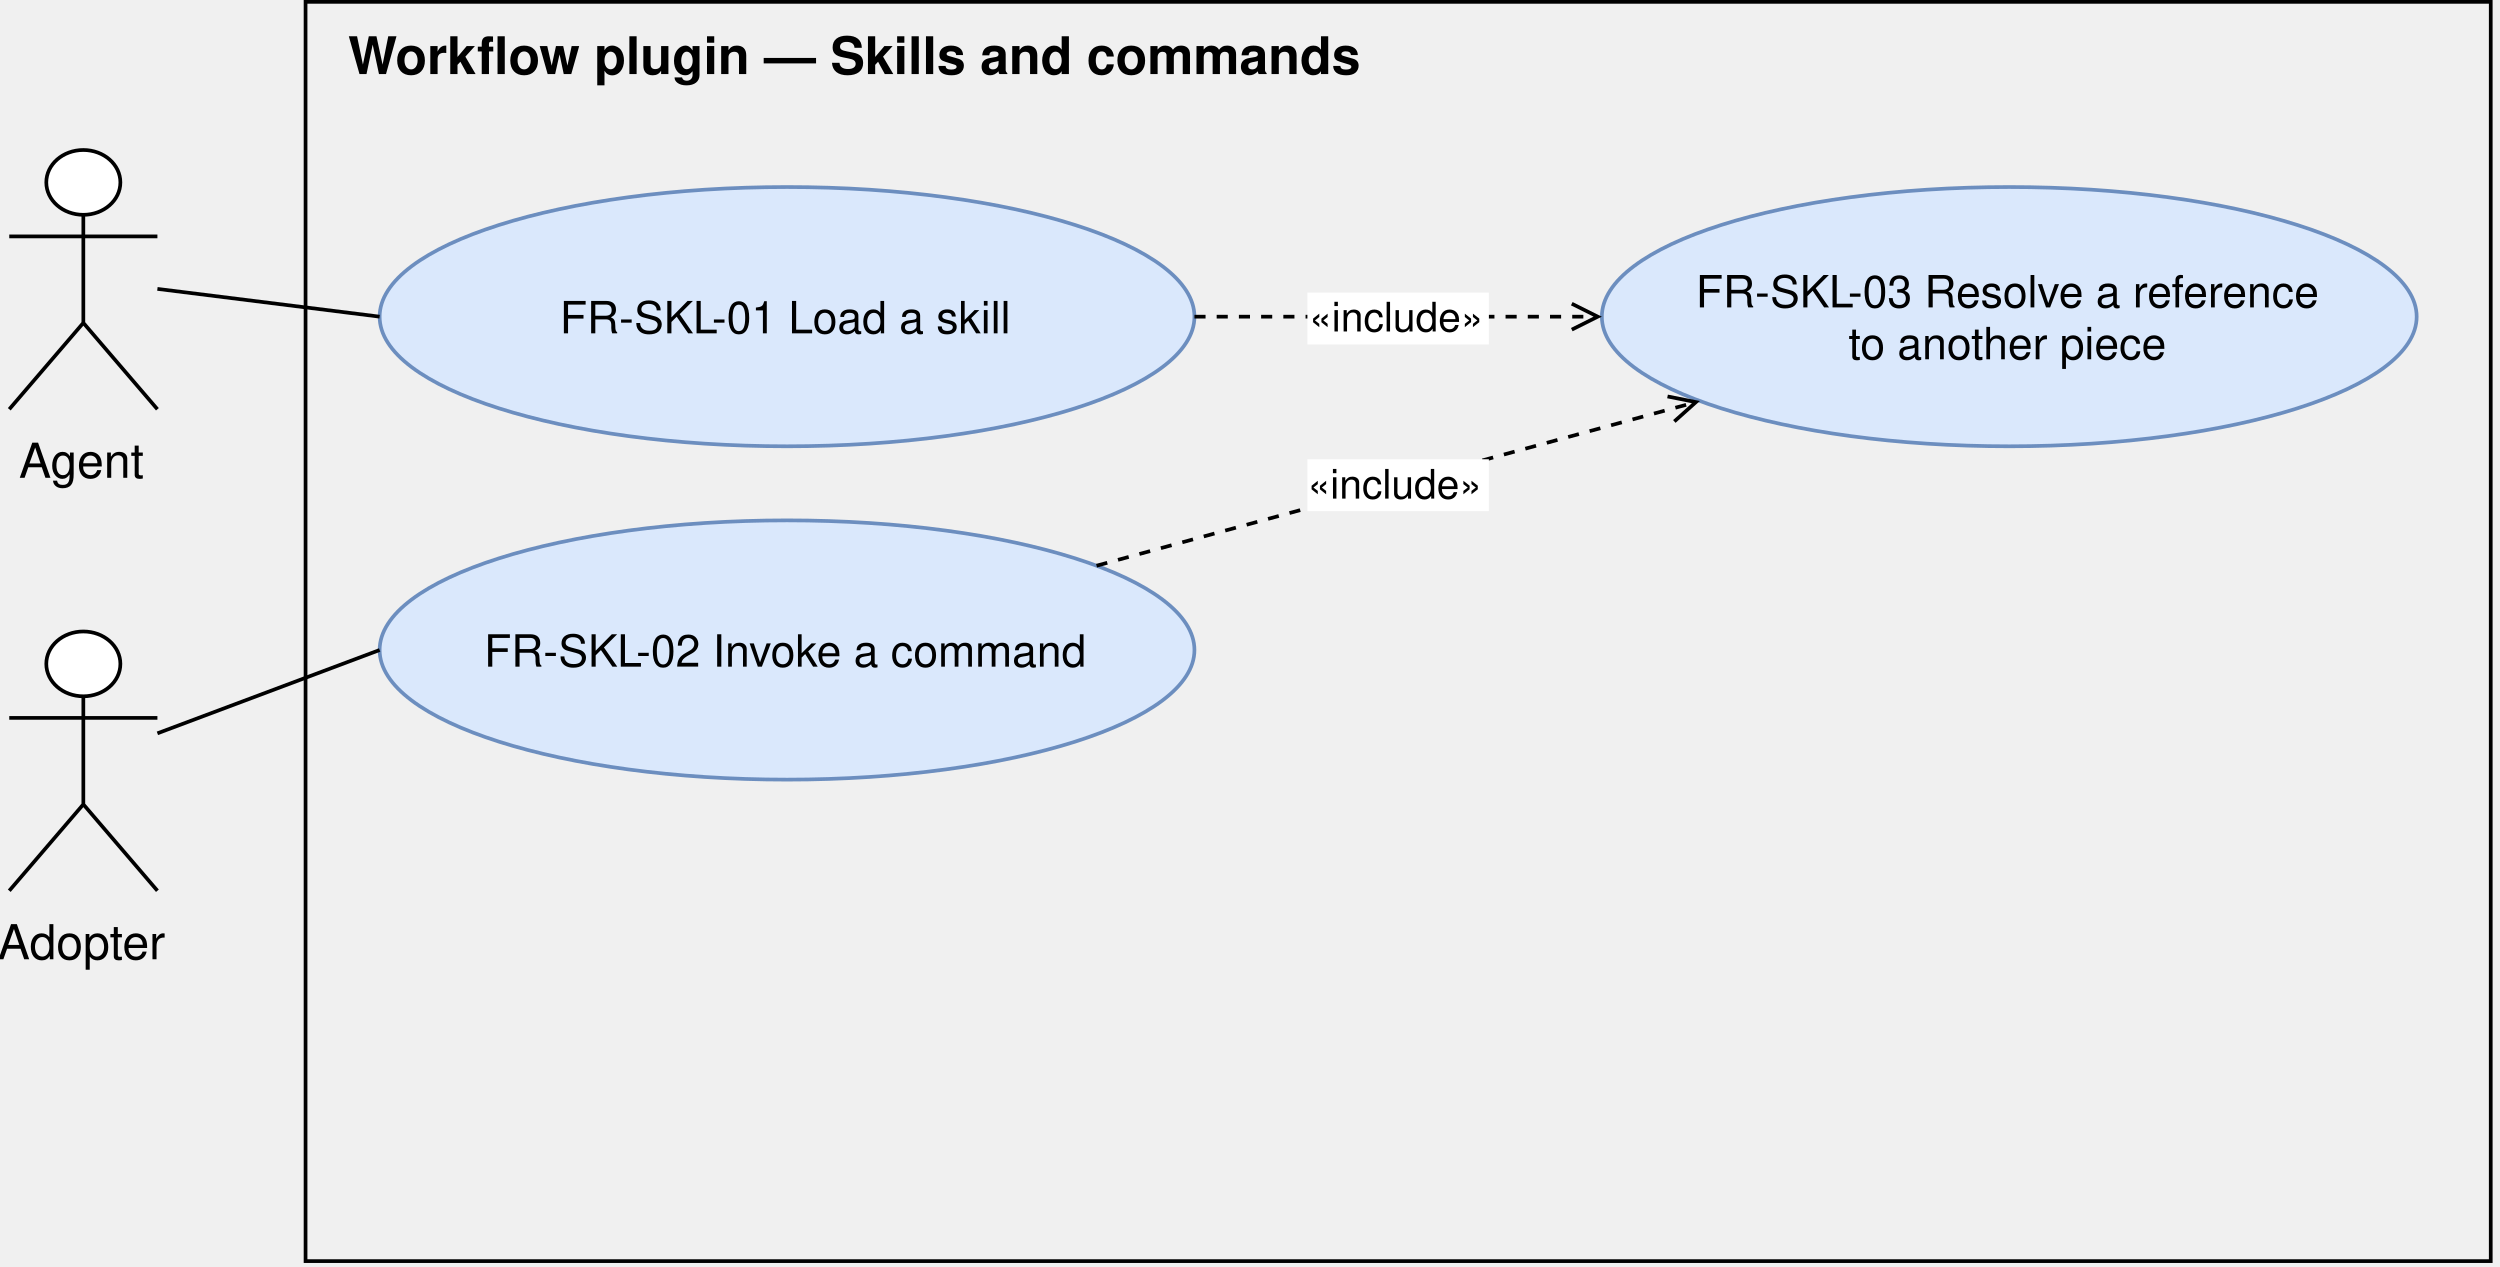
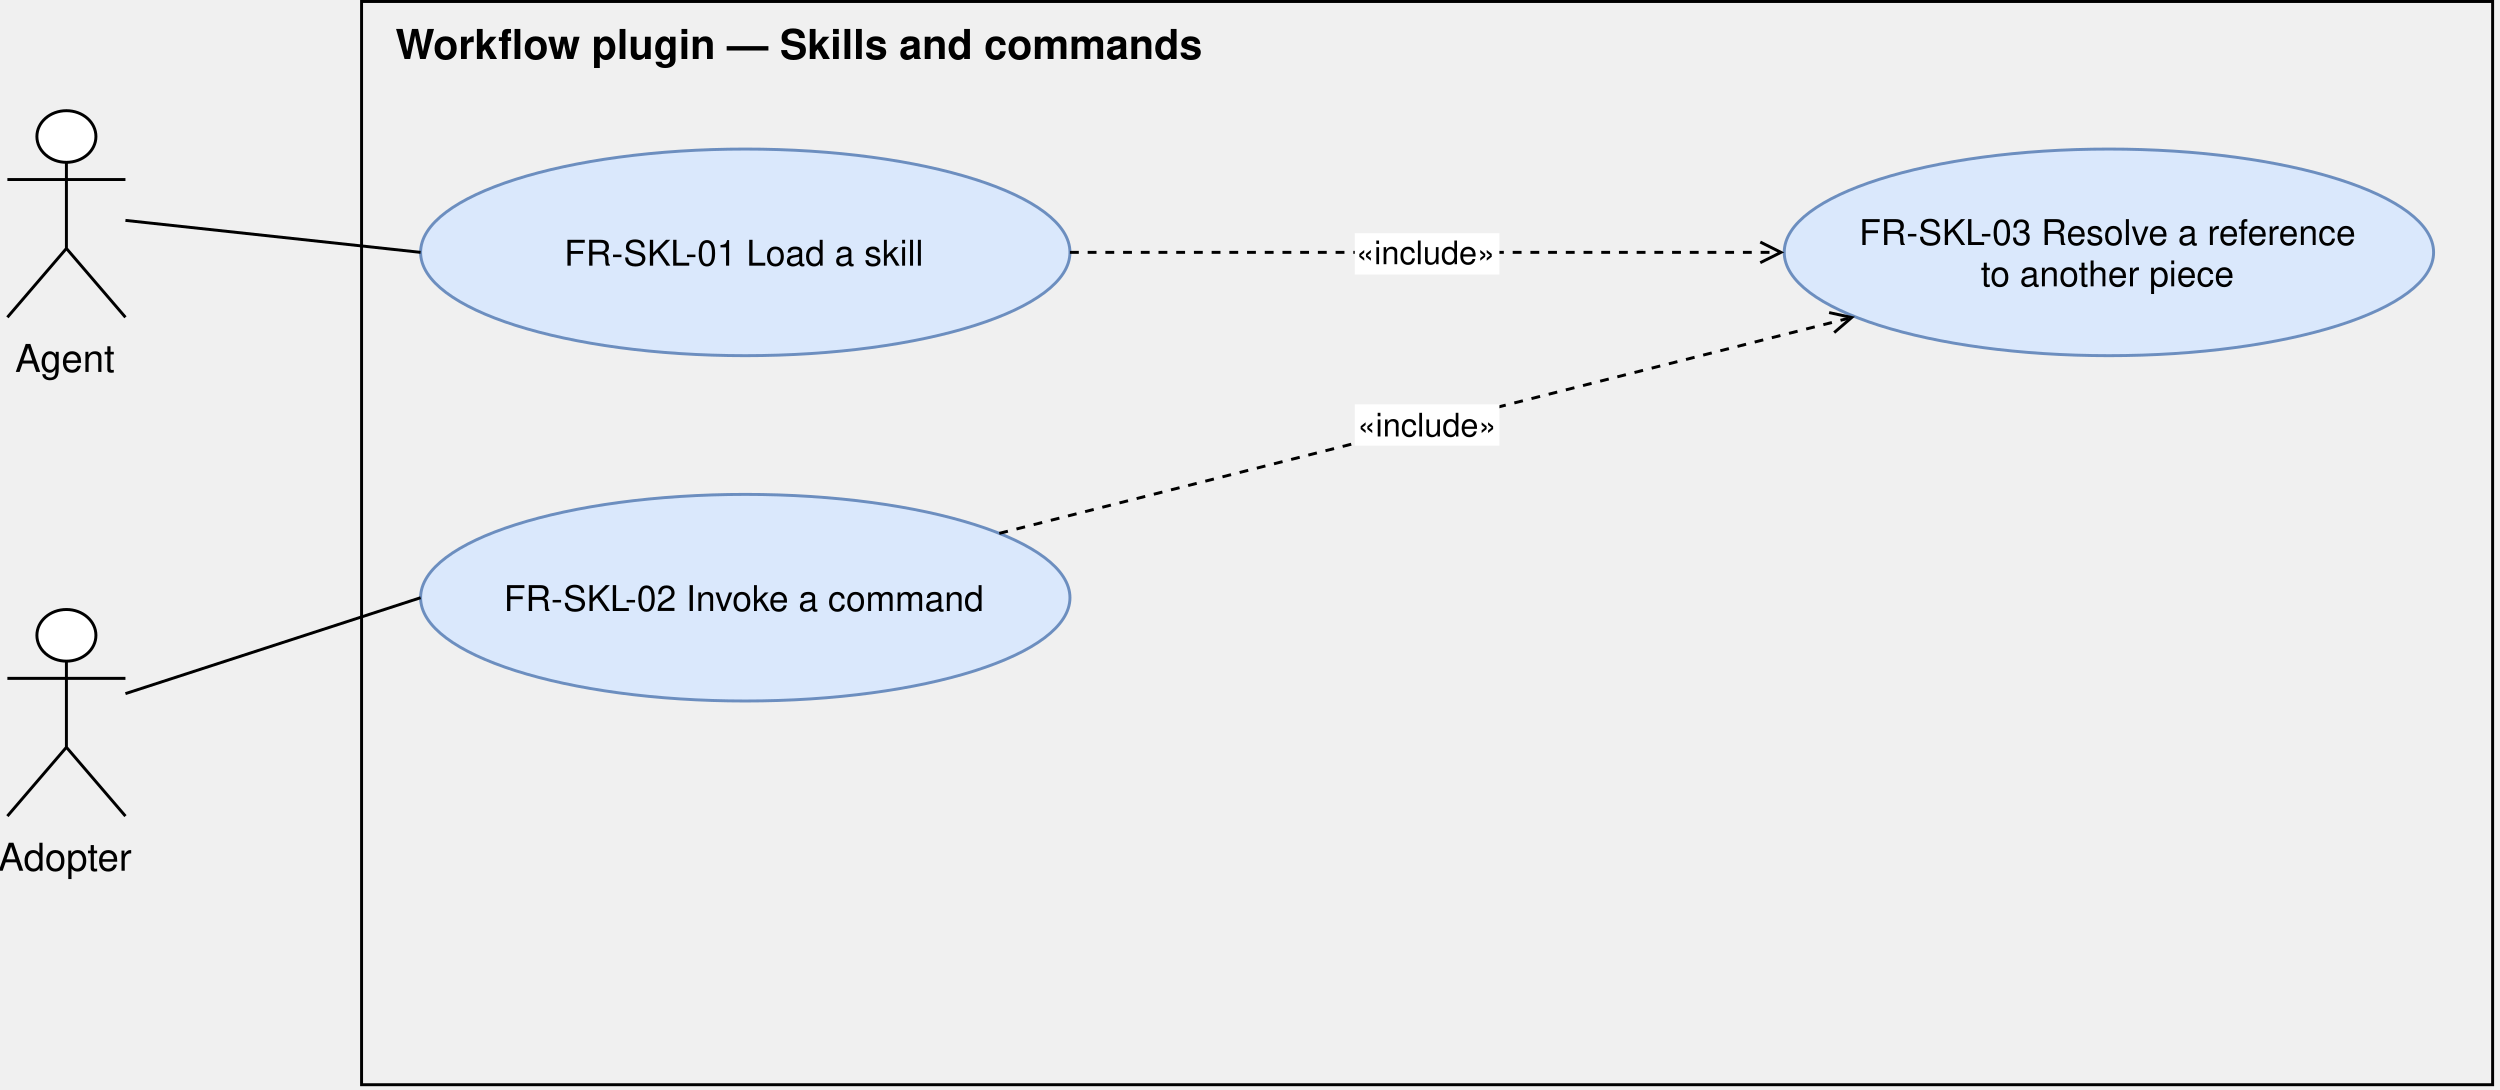
- <svg xmlns="http://www.w3.org/2000/svg" style="background: transparent; background-color: transparent; color-scheme: light;" version="1.1" width="675px" height="342px" viewBox="0 0 675 342" content="&lt;mxfile host=&quot;Electron&quot;&gt;&#10;  &lt;diagram name=&quot;Page-1&quot; id=&quot;0&quot;&gt;&#10;    &lt;mxGraphModel dx=&quot;-389&quot; dy=&quot;-117&quot; grid=&quot;0&quot; gridSize=&quot;10&quot; guides=&quot;1&quot; tooltips=&quot;1&quot; connect=&quot;1&quot; arrows=&quot;1&quot; fold=&quot;0&quot; page=&quot;0&quot; pageScale=&quot;1&quot; pageWidth=&quot;850&quot; pageHeight=&quot;1100&quot; background=&quot;#ffffff&quot; math=&quot;0&quot; shadow=&quot;0&quot;&gt;&#10;      &lt;root&gt;&#10;        &lt;mxCell id=&quot;0&quot; /&gt;&#10;        &lt;mxCell id=&quot;1&quot; parent=&quot;0&quot; /&gt;&#10;        &lt;mxCell id=&quot;c2&quot; parent=&quot;1&quot; style=&quot;rounded=0;fillColor=none;verticalAlign=top;align=left;spacingLeft=10;fontStyle=1;fontSize=14;html=0;&quot; value=&quot;Workflow plugin — Skills and commands&quot; vertex=&quot;1&quot;&gt;&#10;          &lt;mxGeometry height=&quot;340&quot; width=&quot;590&quot; x=&quot;110&quot; y=&quot;20&quot; as=&quot;geometry&quot; /&gt;&#10;        &lt;/mxCell&gt;&#10;        &lt;mxCell id=&quot;c3&quot; parent=&quot;1&quot; style=&quot;ellipse;fontSize=12;fillColor=#dae8fc;strokeColor=#6c8ebf;html=0;&quot; value=&quot;FR-SKL-01 Load a skill&quot; vertex=&quot;1&quot;&gt;&#10;          &lt;mxGeometry height=&quot;70&quot; width=&quot;220&quot; x=&quot;130&quot; y=&quot;70&quot; as=&quot;geometry&quot; /&gt;&#10;        &lt;/mxCell&gt;&#10;        &lt;mxCell id=&quot;c4&quot; parent=&quot;1&quot; style=&quot;ellipse;fontSize=12;fillColor=#dae8fc;strokeColor=#6c8ebf;html=0;&quot; value=&quot;FR-SKL-02 Invoke a command&quot; vertex=&quot;1&quot;&gt;&#10;          &lt;mxGeometry height=&quot;70&quot; width=&quot;220&quot; x=&quot;130&quot; y=&quot;160&quot; as=&quot;geometry&quot; /&gt;&#10;        &lt;/mxCell&gt;&#10;        &lt;mxCell id=&quot;c5&quot; parent=&quot;1&quot; style=&quot;ellipse;fontSize=12;fillColor=#dae8fc;strokeColor=#6c8ebf;html=0;&quot; value=&quot;FR-SKL-03 Resolve a reference&amp;#xa;to another piece&quot; vertex=&quot;1&quot;&gt;&#10;          &lt;mxGeometry height=&quot;70&quot; width=&quot;220&quot; x=&quot;460&quot; y=&quot;70&quot; as=&quot;geometry&quot; /&gt;&#10;        &lt;/mxCell&gt;&#10;        &lt;mxCell id=&quot;c6&quot; parent=&quot;1&quot; style=&quot;shape=umlActor;verticalLabelPosition=bottom;verticalAlign=top;fontSize=13;html=0;&quot; value=&quot;Agent&quot; vertex=&quot;1&quot;&gt;&#10;          &lt;mxGeometry height=&quot;70&quot; width=&quot;40&quot; x=&quot;30&quot; y=&quot;60&quot; as=&quot;geometry&quot; /&gt;&#10;        &lt;/mxCell&gt;&#10;        &lt;mxCell id=&quot;c7&quot; edge=&quot;1&quot; parent=&quot;1&quot; source=&quot;c6&quot; style=&quot;endArrow=none;entryX=0;entryY=0.5;html=0;fontSize=11;labelBackgroundColor=#ffffff;&quot; target=&quot;c3&quot; value=&quot;&quot;&gt;&#10;          &lt;mxGeometry relative=&quot;1&quot; as=&quot;geometry&quot; /&gt;&#10;        &lt;/mxCell&gt;&#10;        &lt;mxCell id=&quot;c8&quot; parent=&quot;1&quot; style=&quot;shape=umlActor;verticalLabelPosition=bottom;verticalAlign=top;fontSize=13;html=0;&quot; value=&quot;Adopter&quot; vertex=&quot;1&quot;&gt;&#10;          &lt;mxGeometry height=&quot;70&quot; width=&quot;40&quot; x=&quot;30&quot; y=&quot;190&quot; as=&quot;geometry&quot; /&gt;&#10;        &lt;/mxCell&gt;&#10;        &lt;mxCell id=&quot;c9&quot; edge=&quot;1&quot; parent=&quot;1&quot; source=&quot;c8&quot; style=&quot;endArrow=none;entryX=0;entryY=0.5;html=0;fontSize=11;labelBackgroundColor=#ffffff;&quot; target=&quot;c4&quot; value=&quot;&quot;&gt;&#10;          &lt;mxGeometry relative=&quot;1&quot; as=&quot;geometry&quot; /&gt;&#10;        &lt;/mxCell&gt;&#10;        &lt;mxCell id=&quot;c10&quot; edge=&quot;1&quot; parent=&quot;1&quot; source=&quot;c3&quot; style=&quot;dashed=1;endArrow=open;endFill=0;html=0;fontSize=11;labelBackgroundColor=#ffffff;&quot; target=&quot;c5&quot; value=&quot;«include»&quot;&gt;&#10;          &lt;mxGeometry relative=&quot;1&quot; as=&quot;geometry&quot; /&gt;&#10;        &lt;/mxCell&gt;&#10;        &lt;mxCell id=&quot;c11&quot; edge=&quot;1&quot; parent=&quot;1&quot; source=&quot;c4&quot; style=&quot;dashed=1;endArrow=open;endFill=0;html=0;fontSize=11;labelBackgroundColor=#ffffff;&quot; target=&quot;c5&quot; value=&quot;«include»&quot;&gt;&#10;          &lt;mxGeometry relative=&quot;1&quot; as=&quot;geometry&quot; /&gt;&#10;        &lt;/mxCell&gt;&#10;      &lt;/root&gt;&#10;    &lt;/mxGraphModel&gt;&#10;  &lt;/diagram&gt;&#10;&lt;/mxfile&gt;&#10;">
+ <svg xmlns="http://www.w3.org/2000/svg" style="background: transparent; background-color: transparent; color-scheme: light;" version="1.1" width="847px" height="369px" viewBox="0 0 847 369" content="&lt;mxfile host=&quot;Electron&quot;&gt;&#10;  &lt;diagram name=&quot;Page-1&quot; id=&quot;0&quot;&gt;&#10;    &lt;mxGraphModel dx=&quot;-487&quot; dy=&quot;-145&quot; grid=&quot;0&quot; gridSize=&quot;10&quot; guides=&quot;1&quot; tooltips=&quot;1&quot; connect=&quot;1&quot; arrows=&quot;1&quot; fold=&quot;0&quot; page=&quot;0&quot; pageScale=&quot;1&quot; pageWidth=&quot;850&quot; pageHeight=&quot;1100&quot; background=&quot;#ffffff&quot; math=&quot;0&quot; shadow=&quot;0&quot;&gt;&#10;      &lt;root&gt;&#10;        &lt;mxCell id=&quot;0&quot; /&gt;&#10;        &lt;mxCell id=&quot;1&quot; parent=&quot;0&quot; /&gt;&#10;        &lt;mxCell id=&quot;c2&quot; parent=&quot;1&quot; style=&quot;rounded=0;fillColor=none;verticalAlign=top;align=left;spacingLeft=10;fontStyle=1;fontSize=14;html=0;&quot; value=&quot;Workflow plugin — Skills and commands&quot; vertex=&quot;1&quot;&gt;&#10;          &lt;mxGeometry height=&quot;367&quot; width=&quot;722&quot; x=&quot;162&quot; y=&quot;41&quot; as=&quot;geometry&quot; /&gt;&#10;        &lt;/mxCell&gt;&#10;        &lt;mxCell id=&quot;c3&quot; parent=&quot;1&quot; style=&quot;ellipse;fontSize=12;fillColor=#dae8fc;strokeColor=#6c8ebf;html=0;&quot; value=&quot;FR-SKL-01 Load a skill&quot; vertex=&quot;1&quot;&gt;&#10;          &lt;mxGeometry height=&quot;70&quot; width=&quot;220&quot; x=&quot;182&quot; y=&quot;91&quot; as=&quot;geometry&quot; /&gt;&#10;        &lt;/mxCell&gt;&#10;        &lt;mxCell id=&quot;c4&quot; parent=&quot;1&quot; style=&quot;ellipse;fontSize=12;fillColor=#dae8fc;strokeColor=#6c8ebf;html=0;&quot; value=&quot;FR-SKL-02 Invoke a command&quot; vertex=&quot;1&quot;&gt;&#10;          &lt;mxGeometry height=&quot;70&quot; width=&quot;220&quot; x=&quot;182&quot; y=&quot;208&quot; as=&quot;geometry&quot; /&gt;&#10;        &lt;/mxCell&gt;&#10;        &lt;mxCell id=&quot;c5&quot; parent=&quot;1&quot; style=&quot;ellipse;fontSize=12;fillColor=#dae8fc;strokeColor=#6c8ebf;html=0;&quot; value=&quot;FR-SKL-03 Resolve a reference&amp;#xa;to another piece&quot; vertex=&quot;1&quot;&gt;&#10;          &lt;mxGeometry height=&quot;70&quot; width=&quot;220&quot; x=&quot;644&quot; y=&quot;91&quot; as=&quot;geometry&quot; /&gt;&#10;        &lt;/mxCell&gt;&#10;        &lt;mxCell id=&quot;c6&quot; parent=&quot;1&quot; style=&quot;shape=umlActor;verticalLabelPosition=bottom;verticalAlign=top;fontSize=13;html=0;&quot; value=&quot;Agent&quot; vertex=&quot;1&quot;&gt;&#10;          &lt;mxGeometry height=&quot;70&quot; width=&quot;40&quot; x=&quot;42&quot; y=&quot;78&quot; as=&quot;geometry&quot; /&gt;&#10;        &lt;/mxCell&gt;&#10;        &lt;mxCell id=&quot;c7&quot; edge=&quot;1&quot; parent=&quot;1&quot; source=&quot;c6&quot; style=&quot;endArrow=none;entryX=0;entryY=0.5;html=0;fontSize=11;labelBackgroundColor=#ffffff;&quot; target=&quot;c3&quot; value=&quot;&quot;&gt;&#10;          &lt;mxGeometry relative=&quot;1&quot; as=&quot;geometry&quot; /&gt;&#10;        &lt;/mxCell&gt;&#10;        &lt;mxCell id=&quot;c8&quot; parent=&quot;1&quot; style=&quot;shape=umlActor;verticalLabelPosition=bottom;verticalAlign=top;fontSize=13;html=0;&quot; value=&quot;Adopter&quot; vertex=&quot;1&quot;&gt;&#10;          &lt;mxGeometry height=&quot;70&quot; width=&quot;40&quot; x=&quot;42&quot; y=&quot;247&quot; as=&quot;geometry&quot; /&gt;&#10;        &lt;/mxCell&gt;&#10;        &lt;mxCell id=&quot;c9&quot; edge=&quot;1&quot; parent=&quot;1&quot; source=&quot;c8&quot; style=&quot;endArrow=none;entryX=0;entryY=0.5;html=0;fontSize=11;labelBackgroundColor=#ffffff;&quot; target=&quot;c4&quot; value=&quot;&quot;&gt;&#10;          &lt;mxGeometry relative=&quot;1&quot; as=&quot;geometry&quot; /&gt;&#10;        &lt;/mxCell&gt;&#10;        &lt;mxCell id=&quot;c10&quot; edge=&quot;1&quot; parent=&quot;1&quot; source=&quot;c3&quot; style=&quot;dashed=1;endArrow=open;endFill=0;html=0;fontSize=11;labelBackgroundColor=#ffffff;&quot; target=&quot;c5&quot; value=&quot;«include»&quot;&gt;&#10;          &lt;mxGeometry relative=&quot;1&quot; as=&quot;geometry&quot; /&gt;&#10;        &lt;/mxCell&gt;&#10;        &lt;mxCell id=&quot;c11&quot; edge=&quot;1&quot; parent=&quot;1&quot; source=&quot;c4&quot; style=&quot;dashed=1;endArrow=open;endFill=0;html=0;fontSize=11;labelBackgroundColor=#ffffff;&quot; target=&quot;c5&quot; value=&quot;«include»&quot;&gt;&#10;          &lt;mxGeometry relative=&quot;1&quot; as=&quot;geometry&quot; /&gt;&#10;        &lt;/mxCell&gt;&#10;      &lt;/root&gt;&#10;    &lt;/mxGraphModel&gt;&#10;  &lt;/diagram&gt;&#10;&lt;/mxfile&gt;&#10;">
  <defs />
  <g>
    <g data-cell-id="0">
      <g data-cell-id="1">
        <g data-cell-id="c2">
          <g transform="translate(0.5,0.5)">
-             <rect x="82" y="0" width="590" height="340" fill="none" stroke="#000000" pointer-events="all" style="stroke: light-dark(rgb(0, 0, 0), rgb(255, 255, 255));" />
+             <rect x="122" y="0" width="722" height="367" fill="none" stroke="#000000" pointer-events="all" style="stroke: light-dark(rgb(0, 0, 0), rgb(255, 255, 255));" />
          </g>
          <g>
            <g fill="#000000" font-family="Helvetica" font-weight="bold" text-anchor="start" font-size="14px" style="fill: light-dark(rgb(0, 0, 0), rgb(255, 255, 255));">
-               <text x="94" y="20">Workflow plugin — Skills and commands</text>
+               <text x="134" y="20">Workflow plugin — Skills and commands</text>
            </g>
          </g>
        </g>
        <g data-cell-id="c3">
          <g transform="translate(0.5,0.5)">
-             <ellipse cx="212" cy="85" rx="110" ry="35" fill="#dae8fc" stroke="#6c8ebf" pointer-events="all" style="fill: light-dark(rgb(218, 232, 252), rgb(29, 41, 59)); stroke: light-dark(rgb(108, 142, 191), rgb(92, 121, 163));" />
+             <ellipse cx="252" cy="85" rx="110" ry="35" fill="#dae8fc" stroke="#6c8ebf" pointer-events="all" style="fill: light-dark(rgb(218, 232, 252), rgb(29, 41, 59)); stroke: light-dark(rgb(108, 142, 191), rgb(92, 121, 163));" />
          </g>
          <g>
            <g fill="#000000" font-family="Helvetica" text-anchor="middle" font-size="12px" style="fill: light-dark(rgb(0, 0, 0), rgb(255, 255, 255));">
-               <text x="212" y="90">FR-SKL-01 Load a skill</text>
+               <text x="252" y="90">FR-SKL-01 Load a skill</text>
            </g>
          </g>
        </g>
        <g data-cell-id="c4">
          <g transform="translate(0.5,0.5)">
-             <ellipse cx="212" cy="175" rx="110" ry="35" fill="#dae8fc" stroke="#6c8ebf" pointer-events="all" style="fill: light-dark(rgb(218, 232, 252), rgb(29, 41, 59)); stroke: light-dark(rgb(108, 142, 191), rgb(92, 121, 163));" />
+             <ellipse cx="252" cy="202" rx="110" ry="35" fill="#dae8fc" stroke="#6c8ebf" pointer-events="all" style="fill: light-dark(rgb(218, 232, 252), rgb(29, 41, 59)); stroke: light-dark(rgb(108, 142, 191), rgb(92, 121, 163));" />
          </g>
          <g>
            <g fill="#000000" font-family="Helvetica" text-anchor="middle" font-size="12px" style="fill: light-dark(rgb(0, 0, 0), rgb(255, 255, 255));">
-               <text x="212" y="180">FR-SKL-02 Invoke a command</text>
+               <text x="252" y="207">FR-SKL-02 Invoke a command</text>
            </g>
          </g>
        </g>
        <g data-cell-id="c5">
          <g transform="translate(0.5,0.5)">
-             <ellipse cx="542" cy="85" rx="110" ry="35" fill="#dae8fc" stroke="#6c8ebf" pointer-events="all" style="fill: light-dark(rgb(218, 232, 252), rgb(29, 41, 59)); stroke: light-dark(rgb(108, 142, 191), rgb(92, 121, 163));" />
+             <ellipse cx="714" cy="85" rx="110" ry="35" fill="#dae8fc" stroke="#6c8ebf" pointer-events="all" style="fill: light-dark(rgb(218, 232, 252), rgb(29, 41, 59)); stroke: light-dark(rgb(108, 142, 191), rgb(92, 121, 163));" />
          </g>
          <g>
            <g fill="#000000" font-family="Helvetica" text-anchor="middle" font-size="12px" style="fill: light-dark(rgb(0, 0, 0), rgb(255, 255, 255));">
-               <text x="542" y="83">FR-SKL-03 Resolve a reference</text>
-               <text x="542" y="97">to another piece</text>
+               <text x="714" y="83">FR-SKL-03 Resolve a reference</text>
+               <text x="714" y="97">to another piece</text>
            </g>
          </g>
        </g>
        <g data-cell-id="c6">
          <g transform="translate(0.5,0.5)">
-             <ellipse cx="22" cy="48.75" rx="10" ry="8.75" fill="#ffffff" stroke="#000000" pointer-events="all" style="fill: light-dark(#ffffff, var(--ge-dark-color, #121212)); stroke: light-dark(rgb(0, 0, 0), rgb(255, 255, 255));" />
-             <path d="M 22 57.5 L 22 86.67 M 22 63.33 L 2 63.33 M 22 63.33 L 42 63.33 M 22 86.67 L 2 110 M 22 86.67 L 42 110" fill="none" stroke="#000000" stroke-miterlimit="10" pointer-events="all" style="stroke: light-dark(rgb(0, 0, 0), rgb(255, 255, 255));" />
+             <ellipse cx="22" cy="45.75" rx="10" ry="8.75" fill="#ffffff" stroke="#000000" pointer-events="all" style="fill: light-dark(#ffffff, var(--ge-dark-color, #121212)); stroke: light-dark(rgb(0, 0, 0), rgb(255, 255, 255));" />
+             <path d="M 22 54.5 L 22 83.67 M 22 60.33 L 2 60.33 M 22 60.33 L 42 60.33 M 22 83.67 L 2 107 M 22 83.67 L 42 107" fill="none" stroke="#000000" stroke-miterlimit="10" pointer-events="all" style="stroke: light-dark(rgb(0, 0, 0), rgb(255, 255, 255));" />
          </g>
          <g>
            <g fill="#000000" font-family="Helvetica" text-anchor="middle" font-size="13px" style="fill: light-dark(rgb(0, 0, 0), rgb(255, 255, 255));">
-               <text x="22" y="129">Agent</text>
+               <text x="22" y="126">Agent</text>
            </g>
          </g>
        </g>
        <g data-cell-id="c7">
          <g transform="translate(0.5,0.5)">
-             <path d="M 42 77.5 L 102 85" fill="none" stroke="#000000" stroke-miterlimit="10" pointer-events="stroke" style="stroke: light-dark(rgb(0, 0, 0), rgb(255, 255, 255));" />
+             <path d="M 42 74.17 L 142 85" fill="none" stroke="#000000" stroke-miterlimit="10" pointer-events="stroke" style="stroke: light-dark(rgb(0, 0, 0), rgb(255, 255, 255));" />
          </g>
        </g>
        <g data-cell-id="c8">
          <g transform="translate(0.5,0.5)">
-             <ellipse cx="22" cy="178.75" rx="10" ry="8.75" fill="#ffffff" stroke="#000000" pointer-events="all" style="fill: light-dark(#ffffff, var(--ge-dark-color, #121212)); stroke: light-dark(rgb(0, 0, 0), rgb(255, 255, 255));" />
-             <path d="M 22 187.5 L 22 216.67 M 22 193.33 L 2 193.33 M 22 193.33 L 42 193.33 M 22 216.67 L 2 240 M 22 216.67 L 42 240" fill="none" stroke="#000000" stroke-miterlimit="10" pointer-events="all" style="stroke: light-dark(rgb(0, 0, 0), rgb(255, 255, 255));" />
+             <ellipse cx="22" cy="214.75" rx="10" ry="8.75" fill="#ffffff" stroke="#000000" pointer-events="all" style="fill: light-dark(#ffffff, var(--ge-dark-color, #121212)); stroke: light-dark(rgb(0, 0, 0), rgb(255, 255, 255));" />
+             <path d="M 22 223.5 L 22 252.67 M 22 229.33 L 2 229.33 M 22 229.33 L 42 229.33 M 22 252.67 L 2 276 M 22 252.67 L 42 276" fill="none" stroke="#000000" stroke-miterlimit="10" pointer-events="all" style="stroke: light-dark(rgb(0, 0, 0), rgb(255, 255, 255));" />
          </g>
          <g>
            <g fill="#000000" font-family="Helvetica" text-anchor="middle" font-size="13px" style="fill: light-dark(rgb(0, 0, 0), rgb(255, 255, 255));">
-               <text x="22" y="259">Adopter</text>
+               <text x="22" y="295">Adopter</text>
            </g>
          </g>
        </g>
        <g data-cell-id="c9">
          <g transform="translate(0.5,0.5)">
-             <path d="M 42 197.5 L 102 175" fill="none" stroke="#000000" stroke-miterlimit="10" pointer-events="stroke" style="stroke: light-dark(rgb(0, 0, 0), rgb(255, 255, 255));" />
+             <path d="M 42 234.5 L 142 202" fill="none" stroke="#000000" stroke-miterlimit="10" pointer-events="stroke" style="stroke: light-dark(rgb(0, 0, 0), rgb(255, 255, 255));" />
          </g>
        </g>
        <g data-cell-id="c10">
          <g transform="translate(0.5,0.5)">
-             <path d="M 322 85 L 429.76 85" fill="none" stroke="#000000" stroke-miterlimit="10" stroke-dasharray="3 3" pointer-events="stroke" style="stroke: light-dark(rgb(0, 0, 0), rgb(255, 255, 255));" />
-             <path d="M 423.88 88.5 L 430.88 85 L 423.88 81.5" fill="none" stroke="#000000" stroke-miterlimit="10" pointer-events="all" style="stroke: light-dark(rgb(0, 0, 0), rgb(255, 255, 255));" />
+             <path d="M 362 85 L 601.76 85" fill="none" stroke="#000000" stroke-miterlimit="10" stroke-dasharray="3 3" pointer-events="stroke" style="stroke: light-dark(rgb(0, 0, 0), rgb(255, 255, 255));" />
+             <path d="M 595.88 88.5 L 602.88 85 L 595.88 81.5" fill="none" stroke="#000000" stroke-miterlimit="10" pointer-events="all" style="stroke: light-dark(rgb(0, 0, 0), rgb(255, 255, 255));" />
          </g>
          <g>
            <g fill="#000000" font-family="Helvetica" text-anchor="middle" font-size="11px" style="fill: light-dark(rgb(0, 0, 0), rgb(255, 255, 255));">
-               <rect fill="#ffffff" stroke="none" x="353" y="79" width="49" height="14" stroke-width="0" style="fill: light-dark(rgb(255, 255, 255), rgb(18, 18, 18));" />
-               <text x="377" y="89.5">«include»</text>
+               <rect fill="#ffffff" stroke="none" x="459" y="79" width="49" height="14" stroke-width="0" style="fill: light-dark(rgb(255, 255, 255), rgb(18, 18, 18));" />
+               <text x="483" y="89.5">«include»</text>
            </g>
          </g>
        </g>
        <g data-cell-id="c11">
          <g transform="translate(0.5,0.5)">
-             <path d="M 295.57 152.24 L 456.32 108.37" fill="none" stroke="#000000" stroke-miterlimit="10" stroke-dasharray="3 3" pointer-events="stroke" style="stroke: light-dark(rgb(0, 0, 0), rgb(255, 255, 255));" />
-             <path d="M 451.57 113.29 L 457.4 108.07 L 449.73 106.54" fill="none" stroke="#000000" stroke-miterlimit="10" pointer-events="all" style="stroke: light-dark(rgb(0, 0, 0), rgb(255, 255, 255));" />
+             <path d="M 338.06 180.2 L 625.77 107.34" fill="none" stroke="#000000" stroke-miterlimit="10" stroke-dasharray="3 3" pointer-events="stroke" style="stroke: light-dark(rgb(0, 0, 0), rgb(255, 255, 255));" />
+             <path d="M 620.92 112.18 L 626.85 107.07 L 619.2 105.4" fill="none" stroke="#000000" stroke-miterlimit="10" pointer-events="all" style="stroke: light-dark(rgb(0, 0, 0), rgb(255, 255, 255));" />
          </g>
          <g>
            <g fill="#000000" font-family="Helvetica" text-anchor="middle" font-size="11px" style="fill: light-dark(rgb(0, 0, 0), rgb(255, 255, 255));">
-               <rect fill="#ffffff" stroke="none" x="353" y="124" width="49" height="14" stroke-width="0" style="fill: light-dark(rgb(255, 255, 255), rgb(18, 18, 18));" />
-               <text x="376.6" y="134.62">«include»</text>
+               <rect fill="#ffffff" stroke="none" x="459" y="137" width="49" height="14" stroke-width="0" style="fill: light-dark(rgb(255, 255, 255), rgb(18, 18, 18));" />
+               <text x="483.47" y="147.88">«include»</text>
            </g>
          </g>
        </g>
      </g>
    </g>
  </g>
</svg>
